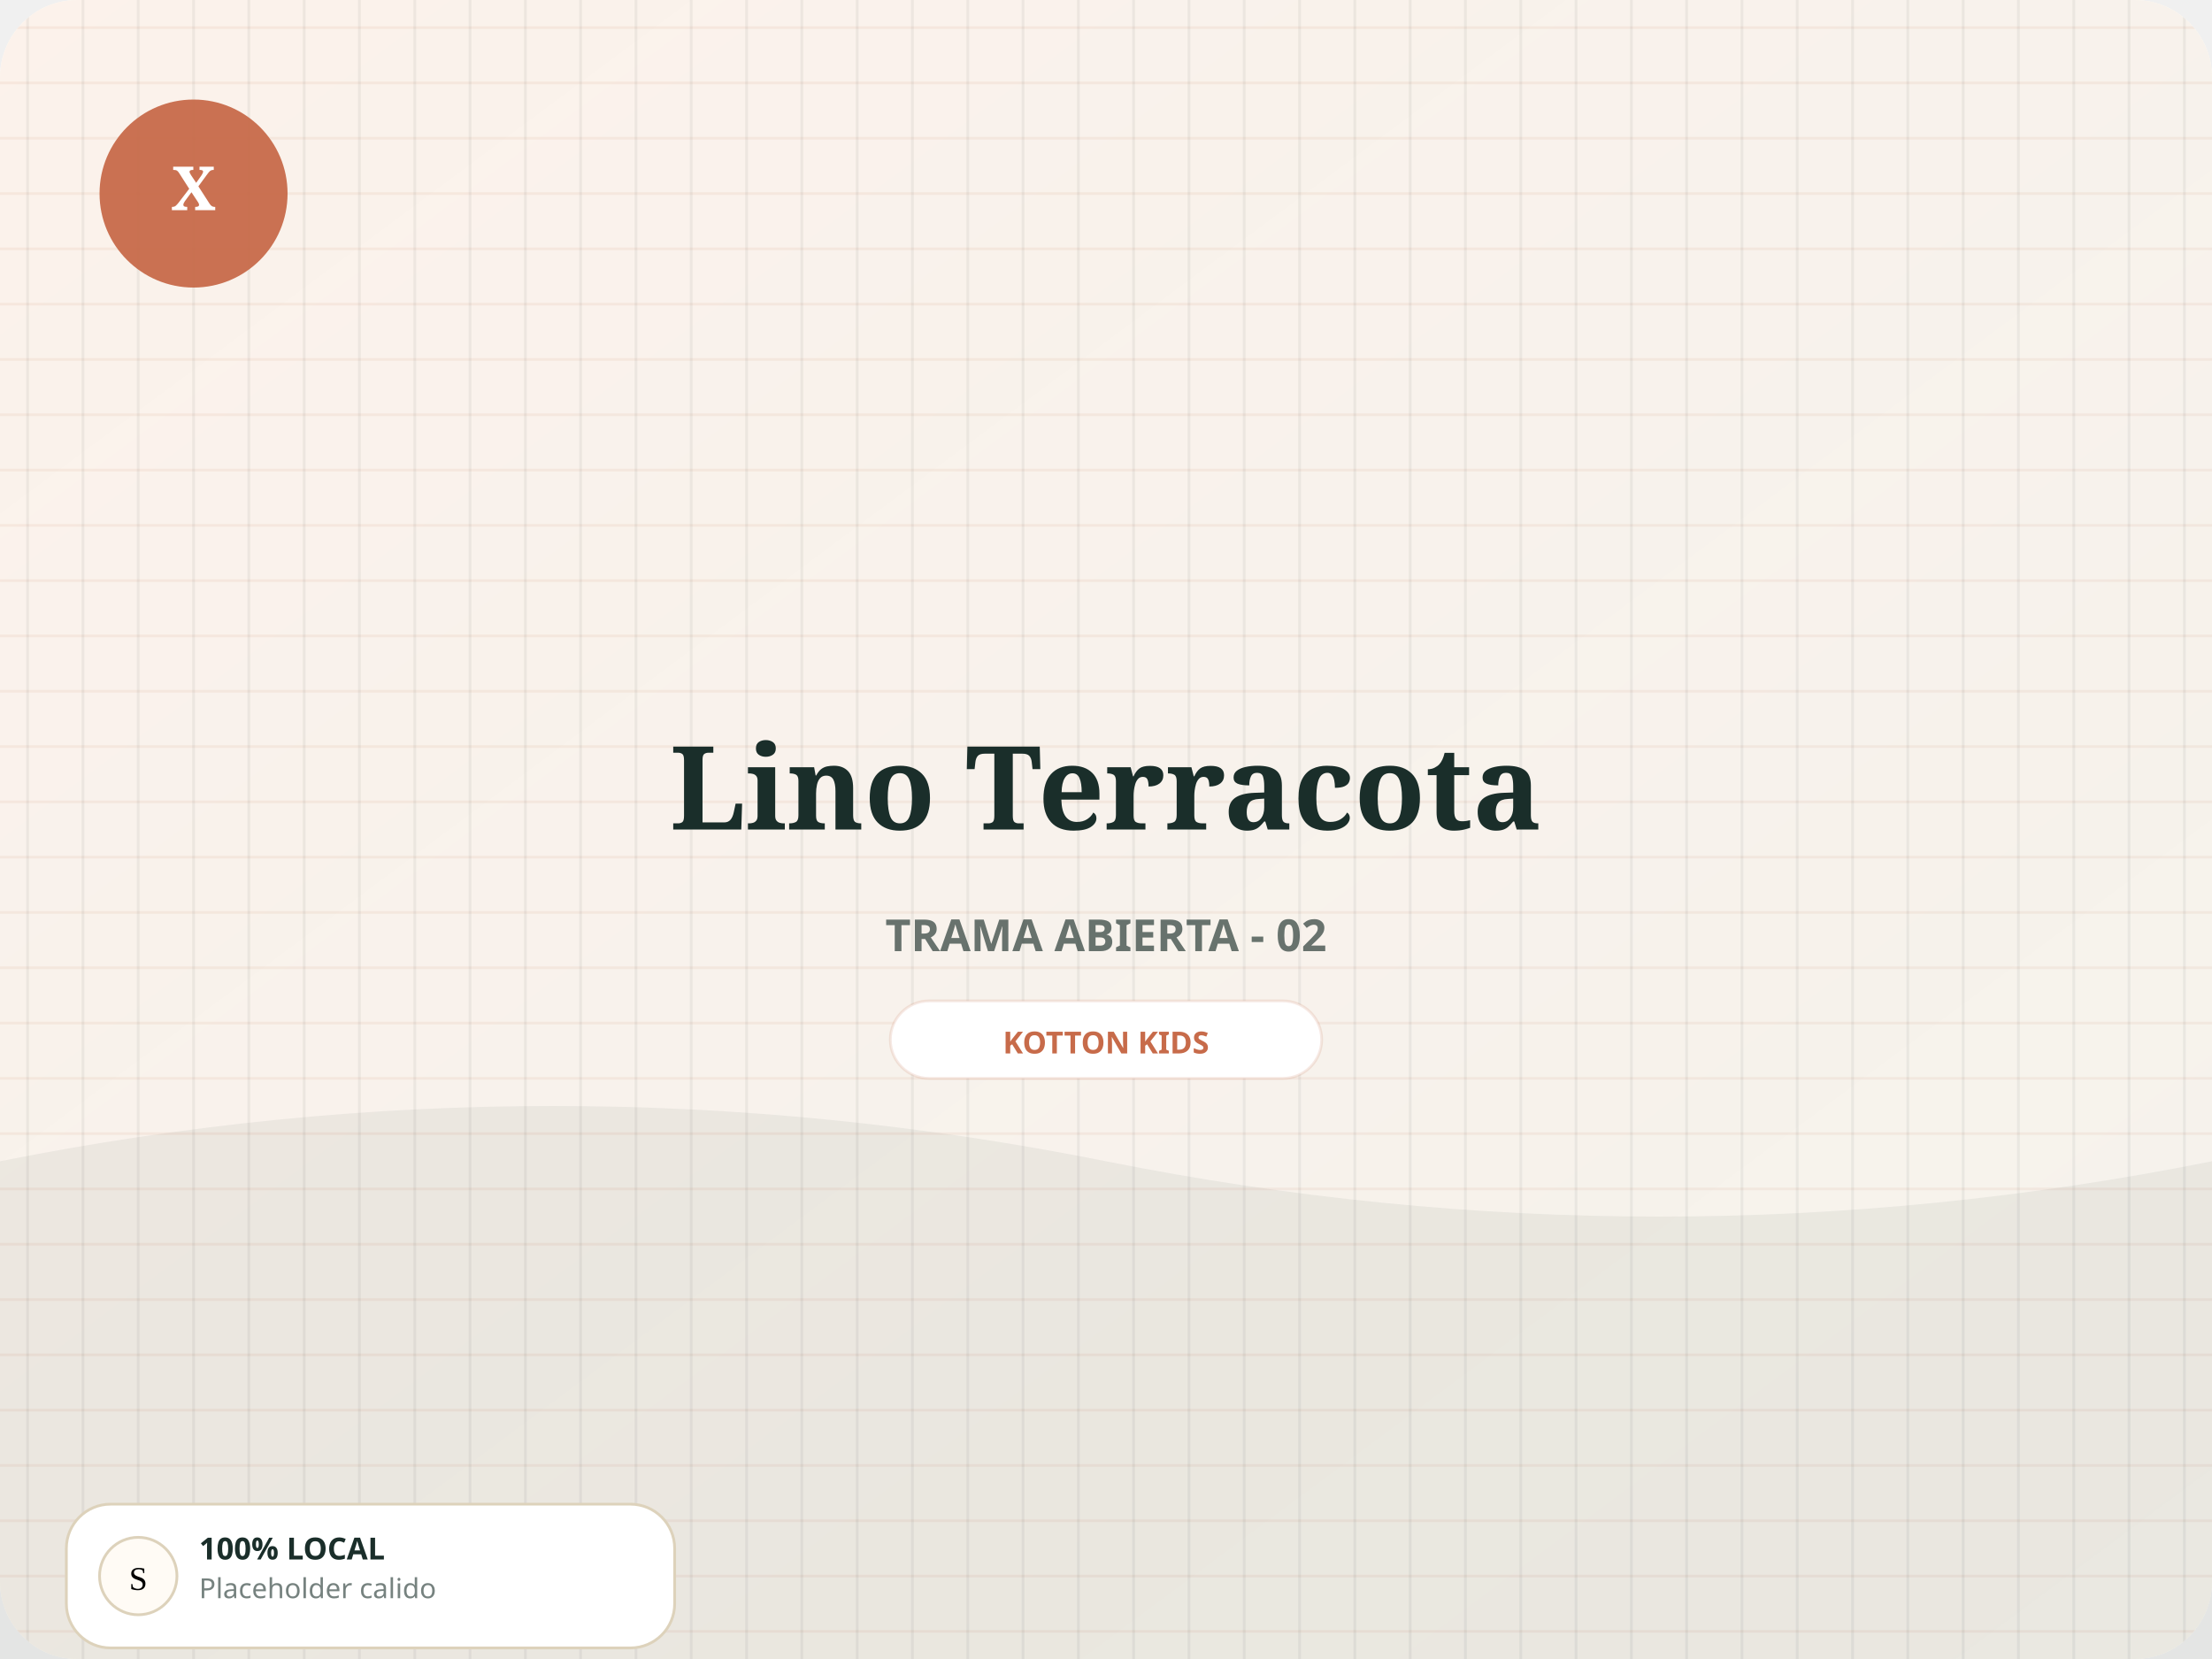
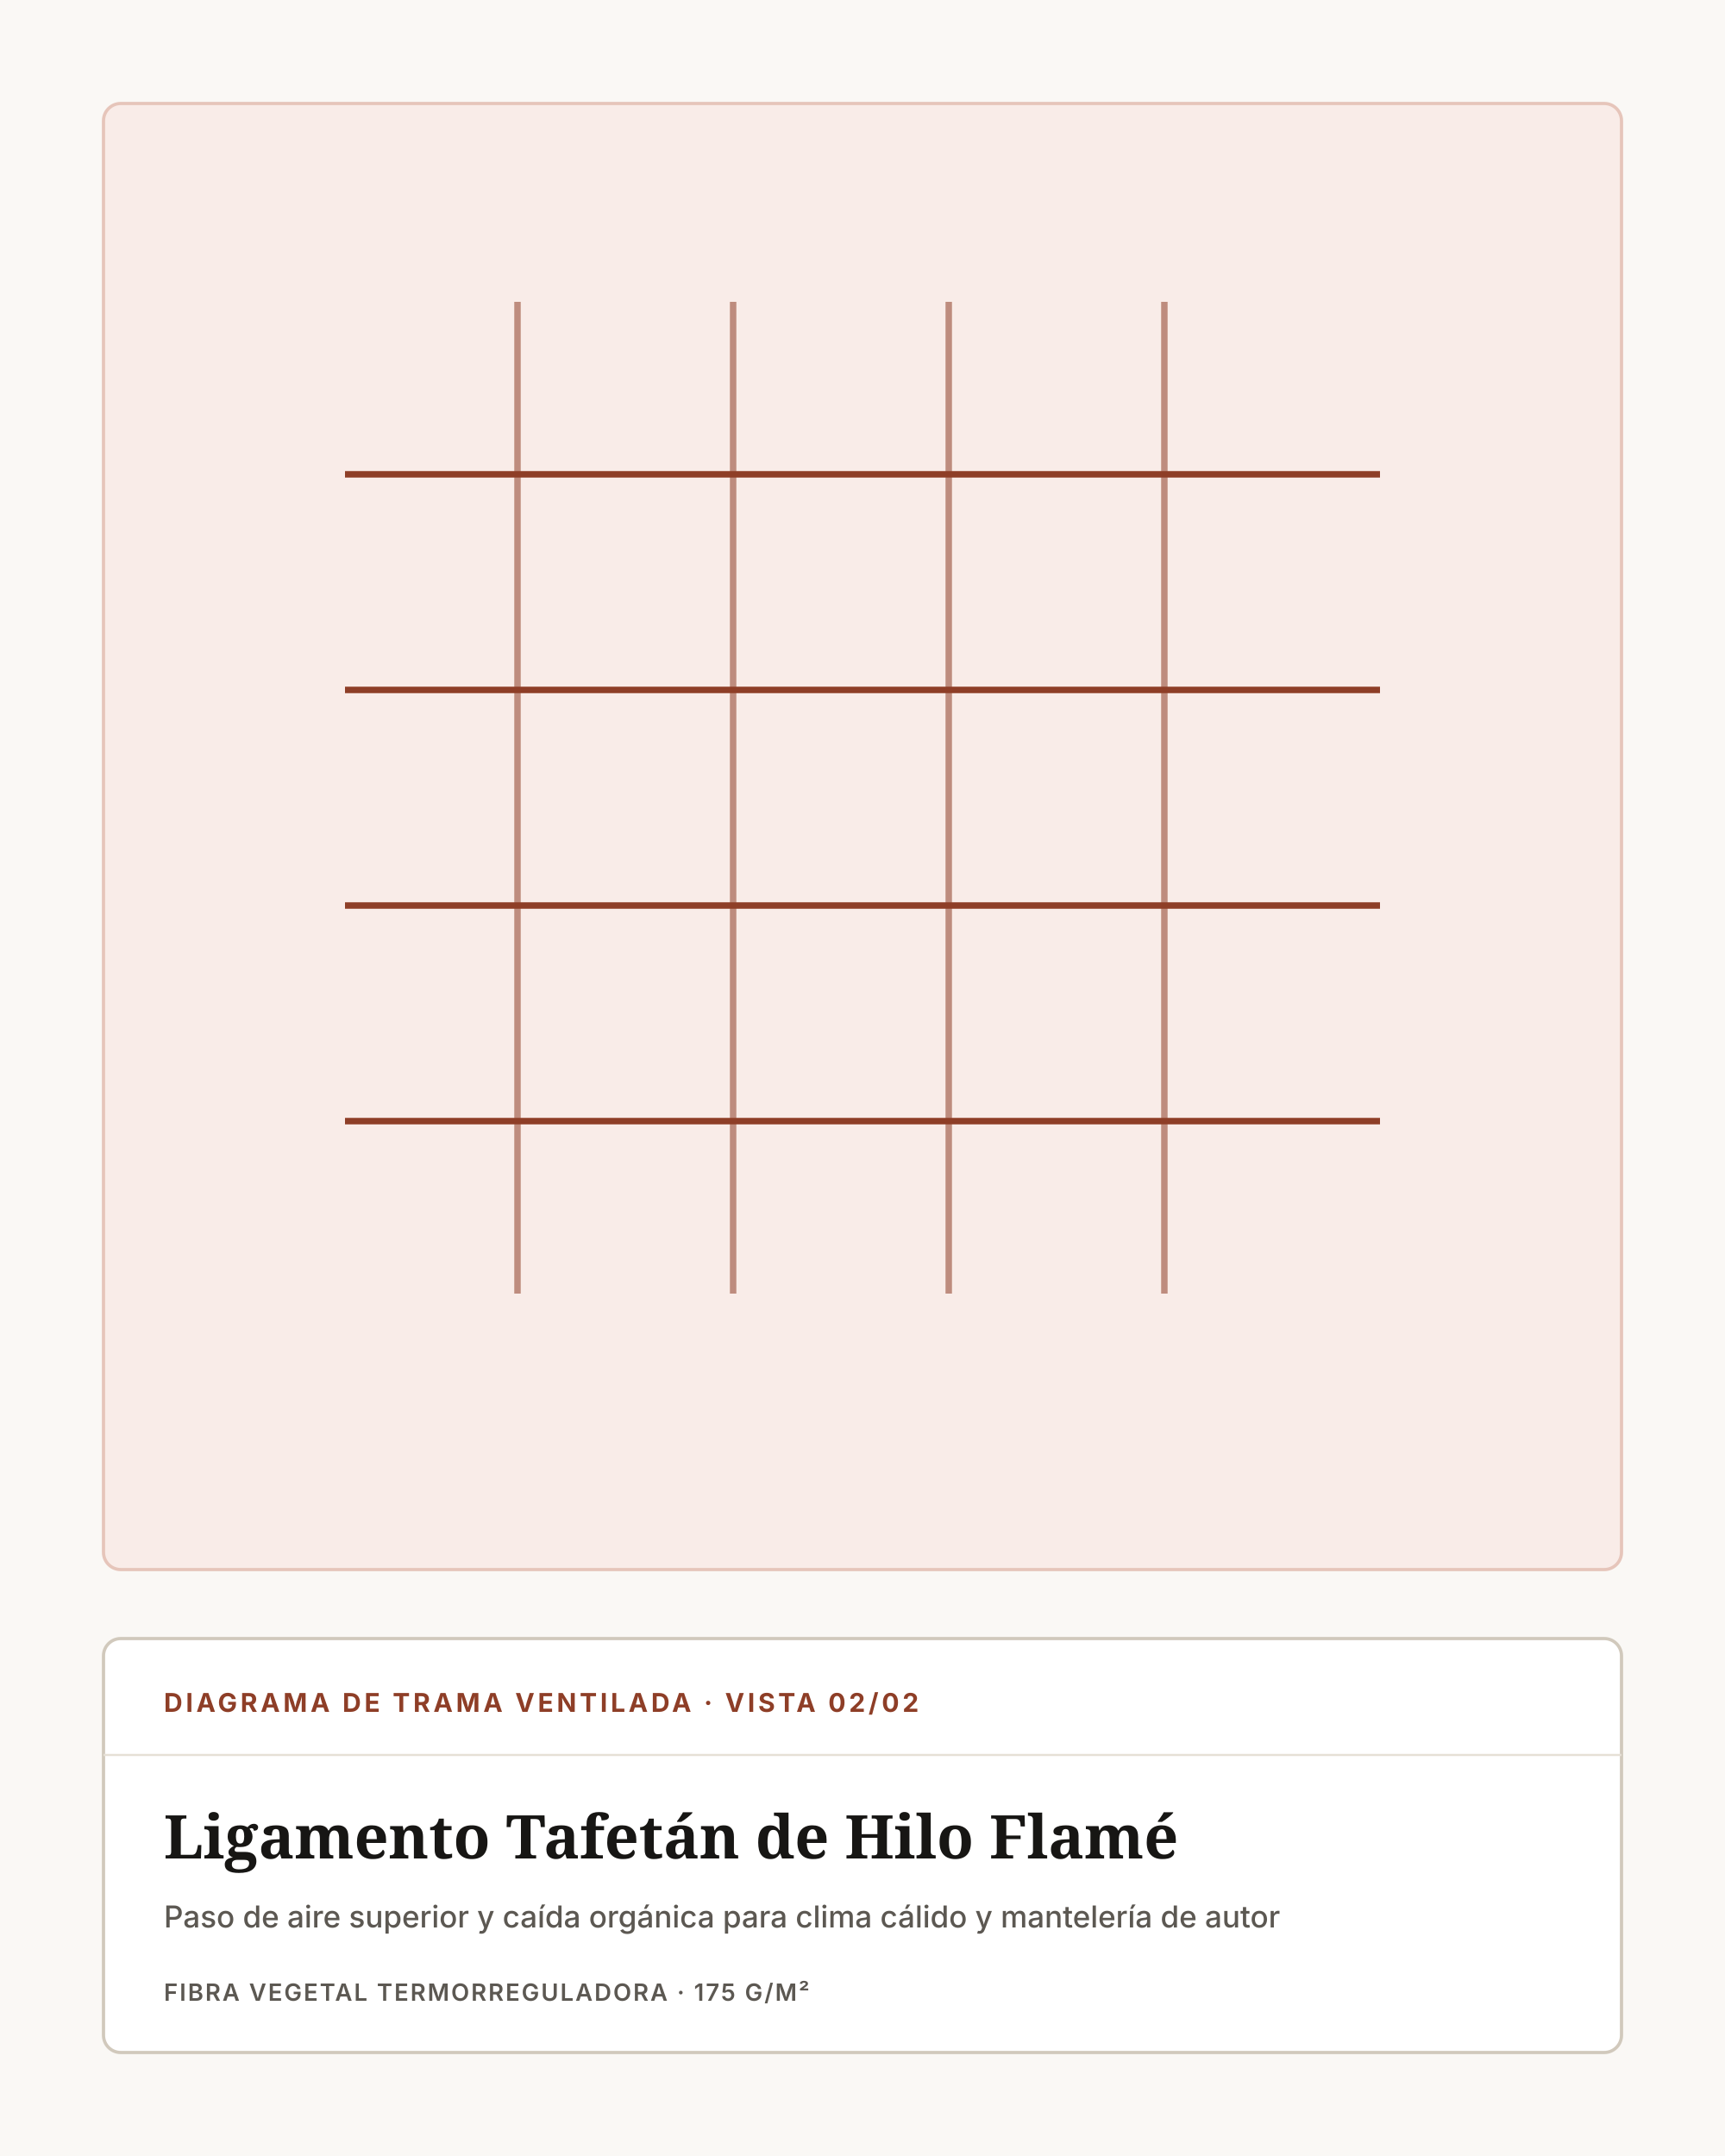
- <svg xmlns="http://www.w3.org/2000/svg" width="800" height="600" viewBox="0 0 800 600" role="img">
-   <rect width="800" height="600" rx="28" fill="#FFFBF5" />
-   <defs>
-     <pattern id="p" width="40" height="40" patternUnits="userSpaceOnUse">
-       <rect width="40" height="40" fill="#FFFBF5" />
-       <path d="M0 10 H40 M0 30 H40" stroke="#C76B4A" stroke-opacity="0.08" stroke-width="1" />
-       <path d="M10 0 V40 M30 0 V40" stroke="#1A2E2A" stroke-opacity="0.06" stroke-width="1" />
-     </pattern>
-     <linearGradient id="g" x1="0" y1="0" x2="1" y2="1">
-       <stop offset="0%" stop-color="#C76B4A" stop-opacity="0.06" />
-       <stop offset="100%" stop-color="#1A2E2A" stop-opacity="0.04" />
-     </linearGradient>
-   </defs>
-   <rect width="800" height="600" rx="28" fill="url(#p)" />
-   <rect width="800" height="600" rx="28" fill="url(#g)" />
-   <path d="M0 420 Q 200 380 400 420 T 800 420 L 800 600 L 0 600 Z" fill="#1A2E2A" opacity="0.06" />
-   <circle cx="70" cy="70" r="34" fill="#C76B4A" opacity="0.95" />
-   <text x="70" y="76" text-anchor="middle" font-family="Georgia, serif" font-size="22" font-weight="800" fill="white">X</text>
-   <g transform="translate(400,300)">
-     <text text-anchor="middle" font-family="Georgia, serif" font-size="42" font-weight="800" fill="#1A2E2A">Lino Terracota</text>
-     <text y="44" text-anchor="middle" font-family="sans-serif" font-size="16" font-weight="600" fill="#1A2E2A" opacity="0.65">TRAMA ABIERTA - 02</text>
-     <g transform="translate(0,76)">
-       <rect x="-78" y="-14" width="156" height="28" rx="14" fill="white" stroke="#C76B4A" stroke-opacity="0.15" />
-       <text text-anchor="middle" y="5" font-family="sans-serif" font-size="11" font-weight="800" fill="#C76B4A">KOTTON KIDS</text>
-     </g>
+ <svg xmlns="http://www.w3.org/2000/svg" width="800" height="1000" viewBox="0 0 800 1000" role="img" aria-label="Diagrama de trama abierta Lino Terracota">
+   <rect width="800" height="1000" fill="#FAF8F5" />
+   <rect x="48" y="48" width="704" height="680" rx="8" fill="#F9ECE8" stroke="#E6C5BA" stroke-width="1.5" />
+   <g transform="translate(160, 140)" stroke="#8E3E27" stroke-width="3">
+     <line x1="0" y1="80" x2="480" y2="80" />
+     <line x1="0" y1="180" x2="480" y2="180" />
+     <line x1="0" y1="280" x2="480" y2="280" />
+     <line x1="0" y1="380" x2="480" y2="380" />
+     <line x1="80" y1="0" x2="80" y2="460" stroke-opacity="0.55" />
+     <line x1="180" y1="0" x2="180" y2="460" stroke-opacity="0.55" />
+     <line x1="280" y1="0" x2="280" y2="460" stroke-opacity="0.55" />
+     <line x1="380" y1="0" x2="380" y2="460" stroke-opacity="0.55" />
  </g>
-   <g transform="translate(24, 544)">
-     <rect width="220" height="52" rx="16" fill="white" stroke="#DDD2BB" />
-     <circle cx="26" cy="26" r="14" fill="#FFFBF5" stroke="#DDD2BB" />
-     <text x="26" y="31" text-anchor="middle" font-size="12">S</text>
-     <text x="48" y="20" font-family="sans-serif" font-size="11" font-weight="800" fill="#1A2E2A">100% LOCAL</text>
-     <text x="48" y="34" font-family="sans-serif" font-size="10" fill="#1A2E2A" opacity="0.6">Placeholder calido</text>
+   <g transform="translate(48, 760)">
+     <rect width="704" height="192" rx="8" fill="#FFFFFF" stroke="#D1C9BC" stroke-width="1.5" />
+     <line x1="0" y1="54" x2="704" y2="54" stroke="#E6E0D6" stroke-width="1" />
+     <text x="28" y="34" font-family="Plus Jakarta Sans, Inter, sans-serif" font-size="12" font-weight="700" fill="#8E3E27" letter-spacing="1.5">DIAGRAMA DE TRAMA VENTILADA · VISTA 02/02</text>
+     <text x="28" y="102" font-family="Georgia, serif" font-size="28" font-weight="600" fill="#171614">Ligamento Tafetán de Hilo Flamé</text>
+     <text x="28" y="134" font-family="Plus Jakarta Sans, Inter, sans-serif" font-size="14" font-weight="500" fill="#5C5852">Paso de aire superior y caída orgánica para clima cálido y mantelería de autor</text>
+     <text x="28" y="168" font-family="Plus Jakarta Sans, Inter, sans-serif" font-size="11" font-weight="600" fill="#5C5852" letter-spacing="0.8">FIBRA VEGETAL TERMORREGULADORA · 175 G/M²</text>
  </g>
</svg>
